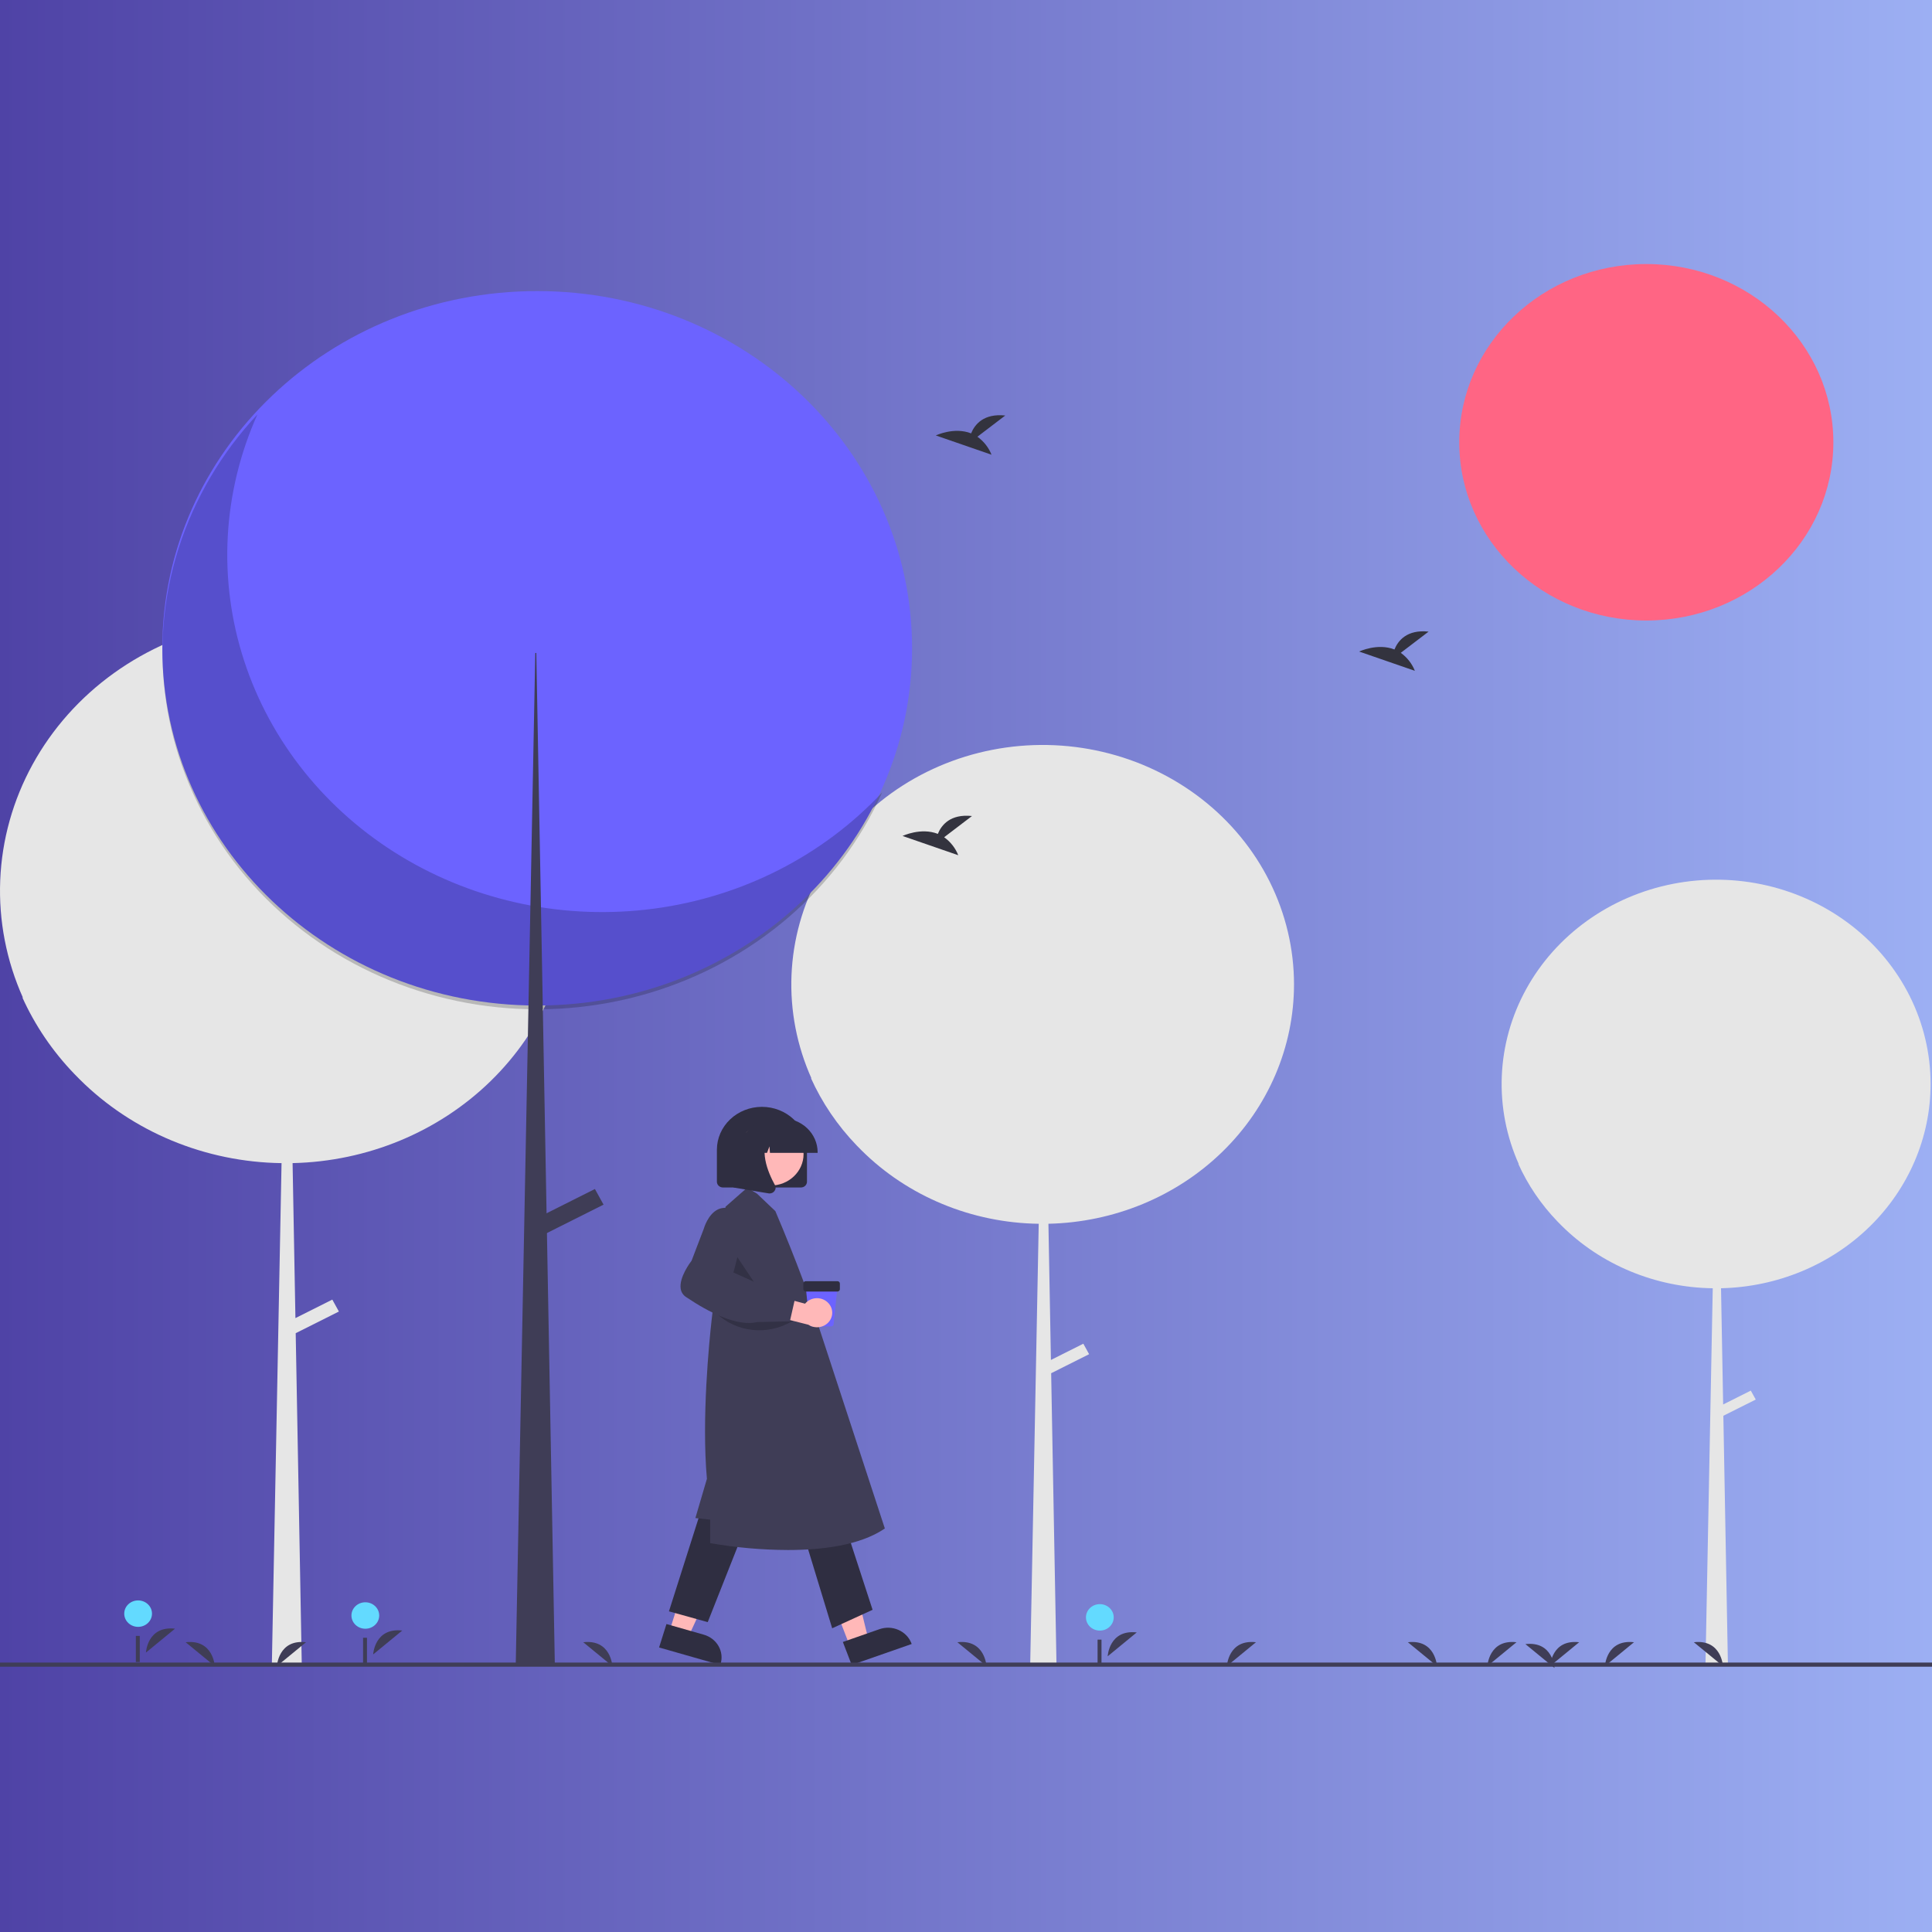
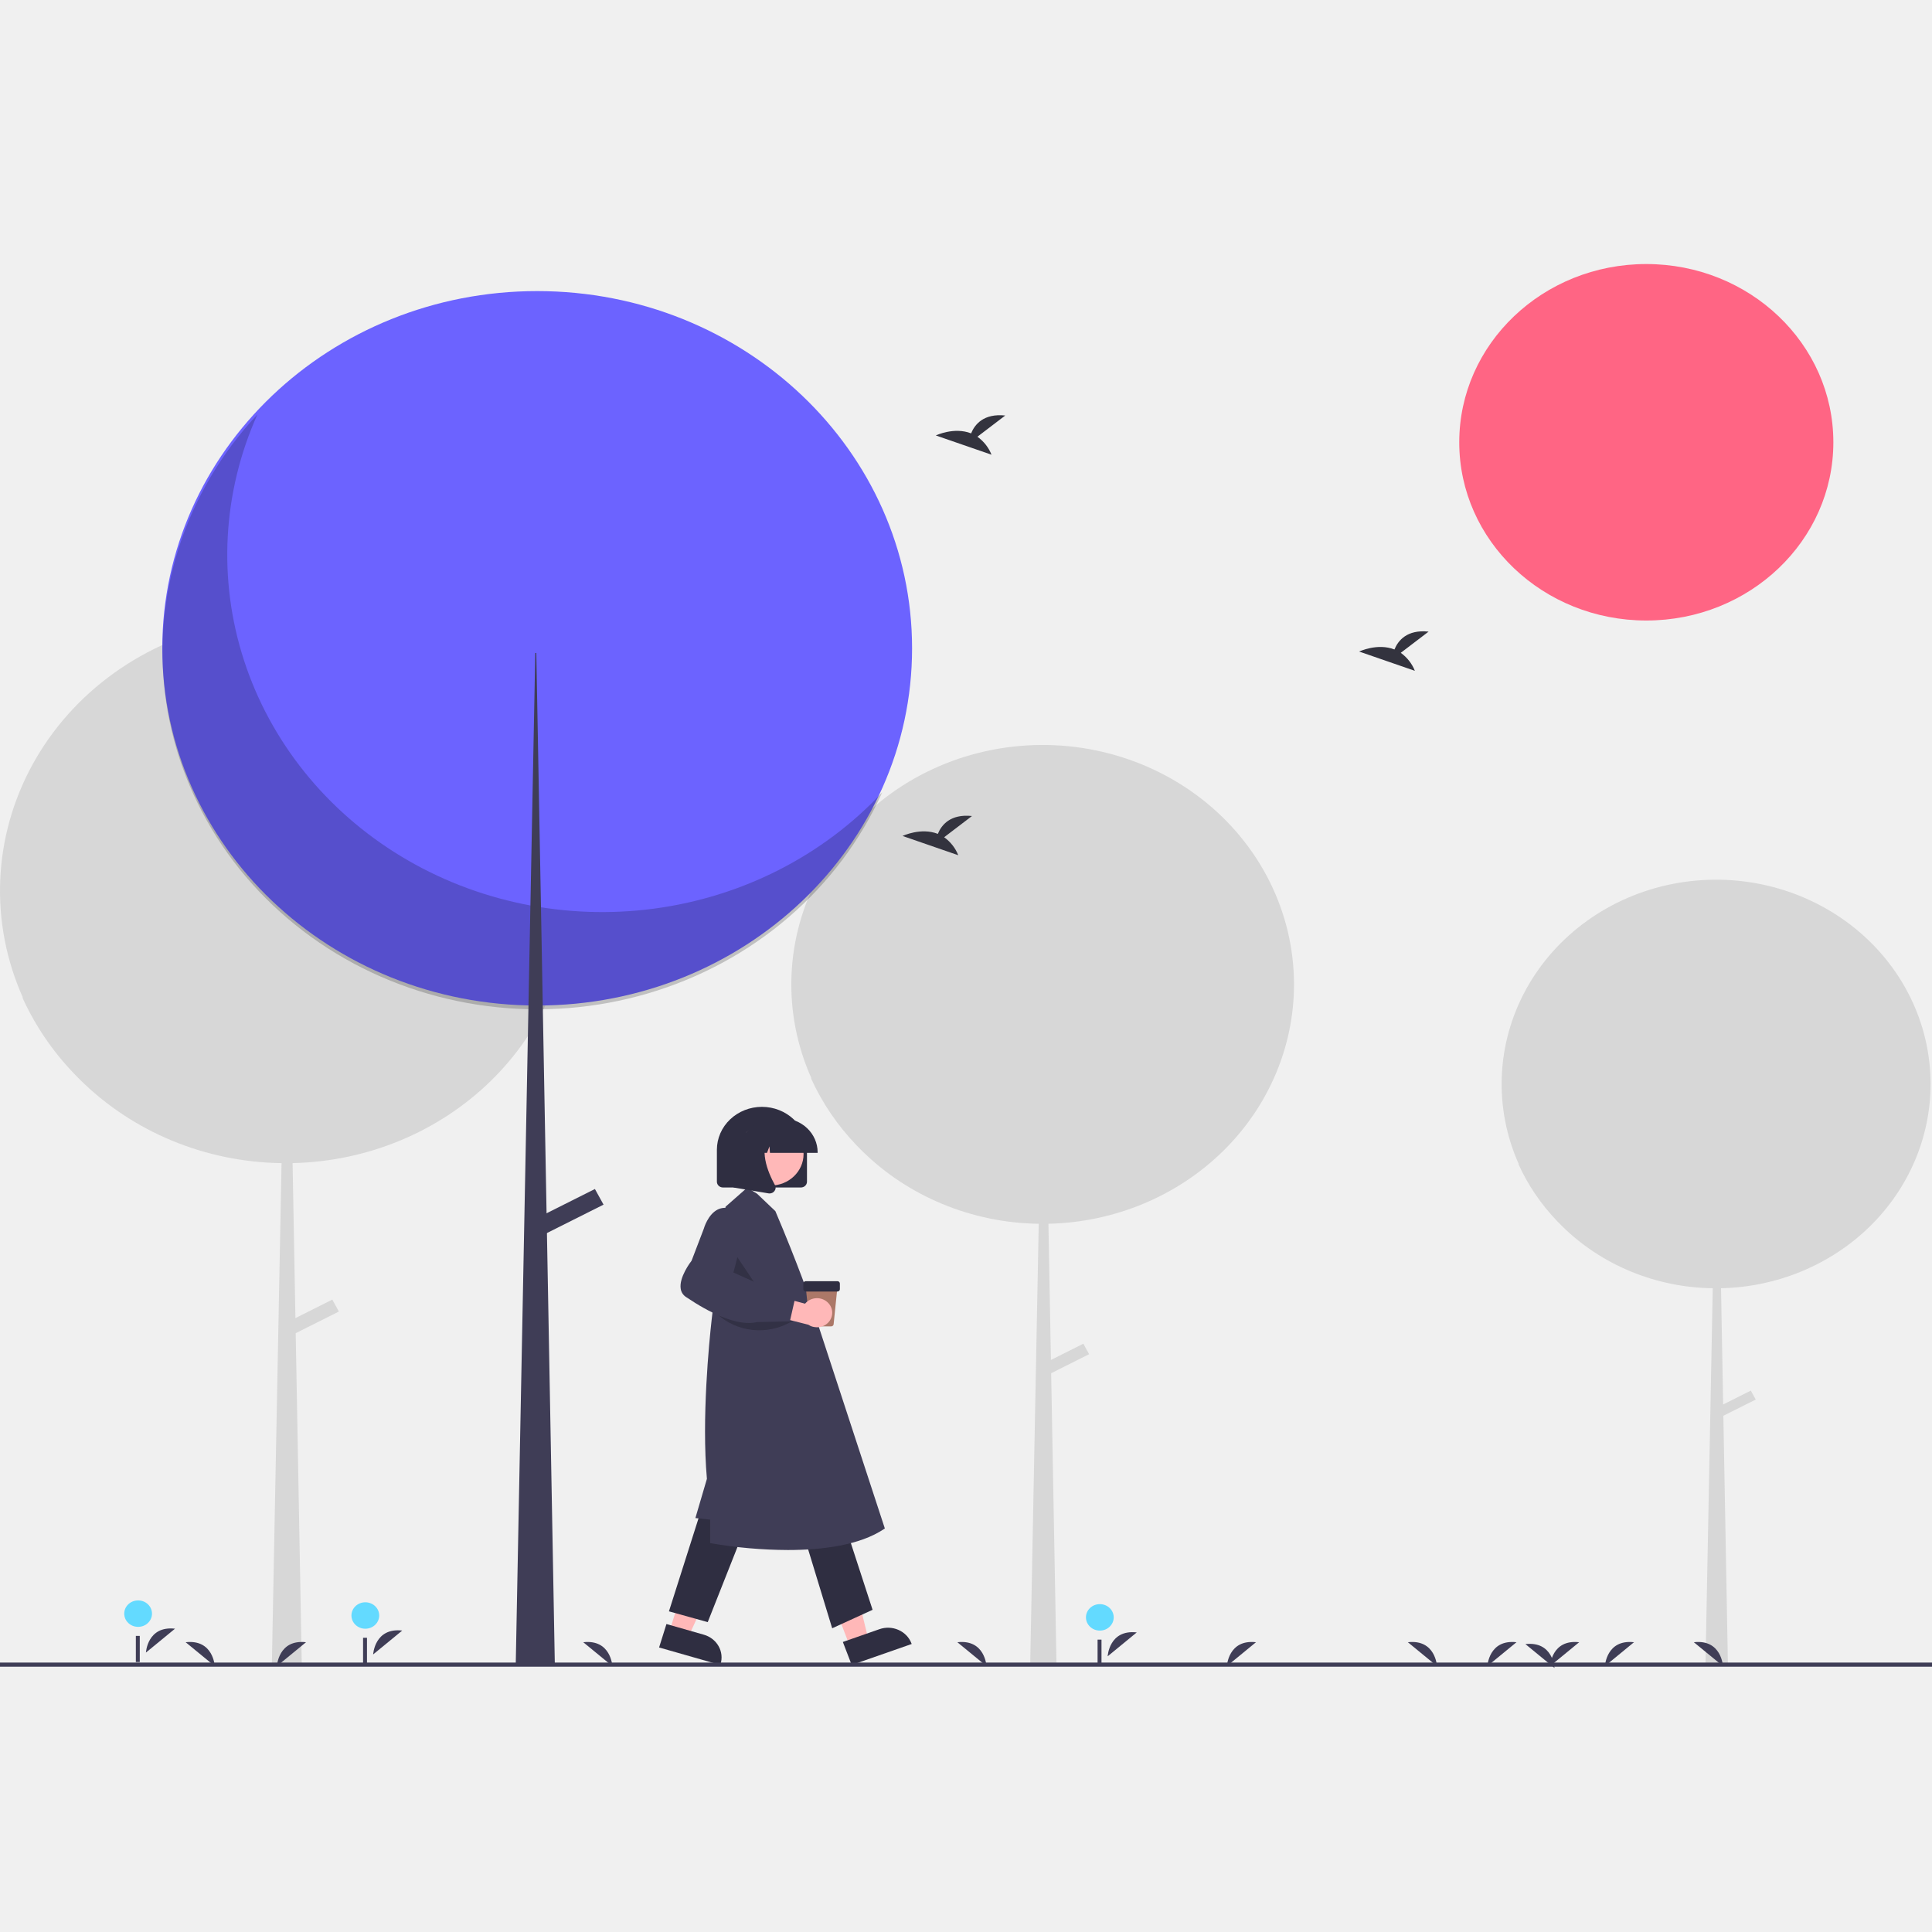
<svg xmlns="http://www.w3.org/2000/svg" width="1500" height="1500" viewBox="0 0 1500 1500" fill="none">
  <g id="Frame 1">
-     <rect width="1500" height="1500" fill="url(#paint0_linear)" />
    <g id="undraw_Walking_outside_re_56xo 1" clip-path="url(#clip0)">
      <path id="Vector" d="M519.752 1266.56L534.488 1270.76L558.527 1218.6L536.777 1212.39L519.752 1266.56Z" fill="#FFB8B8" />
      <path id="Vector_2" d="M517.433 1260.9L546.456 1269.18L546.457 1269.18C551.362 1270.58 555.483 1273.78 557.912 1278.08C560.342 1282.37 560.881 1287.41 559.412 1292.08L559.232 1292.66L511.714 1279.09L517.433 1260.9Z" fill="#2F2E41" />
      <path id="Vector_3" d="M659.801 1278.03L674.245 1272.98L660.693 1217.5L639.375 1224.94L659.801 1278.03Z" fill="#FFB8B8" />
      <path id="Vector_4" d="M654.388 1274.82L682.833 1264.88L682.834 1264.88C687.642 1263.2 692.953 1263.41 697.599 1265.47C702.244 1267.52 705.845 1271.24 707.607 1275.82L707.823 1276.39L661.251 1292.66L654.388 1274.82Z" fill="#2F2E41" />
      <path id="Vector_5" d="M544.461 1172.13L519.365 1251.04L549.48 1259.41L578.341 1186.48L544.461 1172.13Z" fill="#2F2E41" />
      <path id="Vector_6" d="M623.515 1190.06L646.103 1264.19L677.473 1249.85L654.887 1180.5L623.515 1190.06Z" fill="#2F2E41" />
      <path id="Vector_7" d="M611.76 1203.43C591.673 1203.35 571.632 1201.58 551.866 1198.17L551.363 1198.07V1179.84L539.893 1178.62L548.846 1148.16C544.673 1101.22 550.602 1041.78 552.521 1024.67C552.96 1020.66 553.249 1018.41 553.249 1018.41L563.315 936.888L580.156 922.075L587.807 926.819L601.999 940.342C618.496 979.026 631.586 1015.45 631.669 1017.79L686.992 1186.71L686.619 1186.96C667.409 1199.89 638.126 1203.43 611.76 1203.43Z" fill="#3F3D56" />
      <path id="Vector_8" opacity="0.2" d="M570.453 973.048L566.584 996.055L592.772 1006.35L570.453 973.048Z" fill="black" />
      <path id="Vector_9" d="M621.838 921.955H561.291C560.046 921.954 558.852 921.482 557.971 920.642C557.09 919.803 556.595 918.665 556.593 917.479V892.611C556.612 883.785 560.304 875.326 566.86 869.091C573.417 862.856 582.302 859.354 591.565 859.354C600.828 859.354 609.712 862.856 616.269 869.091C622.825 875.326 626.518 883.785 626.536 892.611V917.479C626.534 918.665 626.039 919.803 625.158 920.642C624.278 921.482 623.084 921.954 621.838 921.955Z" fill="#2F2E41" />
      <path id="Vector_10" d="M598.249 920.457C612.41 920.457 623.889 909.519 623.889 896.026C623.889 882.533 612.41 871.595 598.249 871.595C584.089 871.595 572.61 882.533 572.61 896.026C572.61 909.519 584.089 920.457 598.249 920.457Z" fill="#FFB8B8" />
      <path id="Vector_11" d="M634.809 895.098H597.786L597.406 890.033L595.508 895.098H589.807L589.055 885.06L585.293 895.098H574.262V894.601C574.27 887.612 577.187 880.912 582.373 875.97C587.56 871.029 594.591 868.249 601.926 868.241H607.145C614.48 868.249 621.511 871.028 626.697 875.97C631.884 880.912 634.801 887.612 634.809 894.601V895.098Z" fill="#2F2E41" />
      <path id="Vector_12" d="M597.483 926.597C597.204 926.597 596.926 926.573 596.652 926.527L569.542 921.969V879.277H599.385L598.646 880.098C588.366 891.521 596.111 910.044 601.642 920.069C602.05 920.803 602.231 921.632 602.166 922.461C602.101 923.289 601.792 924.083 601.274 924.751C600.84 925.323 600.271 925.788 599.612 926.109C598.953 926.43 598.223 926.597 597.483 926.597Z" fill="#2F2E41" />
      <path id="Vector_13" opacity="0.2" d="M553.872 1017.29C560.696 1024.82 569.952 1029.97 580.185 1031.94C590.419 1033.91 601.049 1032.59 610.406 1028.18L615.987 1025.54L553.872 1017.29Z" fill="black" />
      <g id="arm">
-         <path id="Vector_14" d="M645.318 1029.79H630.458C629.982 1029.79 629.521 1029.62 629.168 1029.32C628.815 1029.01 628.594 1028.59 628.55 1028.14L625.575 999.087H650.202L647.227 1028.14C647.182 1028.59 646.962 1029.01 646.609 1029.32C646.256 1029.62 645.795 1029.79 645.318 1029.79Z" fill="#6C63FF" />
+         <path id="Vector_14" d="M645.318 1029.79H630.458C629.982 1029.79 629.521 1029.62 629.168 1029.32C628.815 1029.01 628.594 1028.59 628.55 1028.14L625.575 999.087H650.202L647.227 1028.14C647.182 1028.59 646.962 1029.01 646.609 1029.32C646.256 1029.62 645.795 1029.79 645.318 1029.79Z" fill="#AC7868" />
        <path id="Vector_15" d="M650.162 1002.74H625.614C625.106 1002.74 624.618 1002.55 624.259 1002.21C623.899 1001.86 623.697 1001.4 623.697 1000.91V996.529C623.697 996.045 623.899 995.58 624.259 995.238C624.618 994.895 625.106 994.702 625.614 994.702H650.162C650.671 994.702 651.158 994.895 651.518 995.238C651.877 995.58 652.08 996.045 652.08 996.529V1000.91C652.08 1001.4 651.877 1001.86 651.518 1002.21C651.158 1002.55 650.671 1002.74 650.162 1002.74Z" fill="#2F2E41" />
        <path id="Vector_16" d="M643.092 1011.66C641.948 1010.44 640.537 1009.47 638.957 1008.82C637.377 1008.17 635.667 1007.86 633.948 1007.91C632.228 1007.96 630.541 1008.37 629.005 1009.11C627.469 1009.85 626.122 1010.9 625.058 1012.18L599.17 1005.26L590.917 1019.22L627.619 1028.51C630.008 1030.07 632.915 1030.74 635.788 1030.4C638.662 1030.05 641.302 1028.71 643.209 1026.64C645.117 1024.56 646.158 1021.89 646.137 1019.13C646.115 1016.37 645.032 1013.71 643.092 1011.66Z" fill="#FFB8B8" />
        <path id="Vector_17" d="M581.315 1027.16C569.007 1027.16 552.353 1020.29 532.584 1006.97C531.482 1006.24 530.551 1005.3 529.849 1004.21C529.147 1003.13 528.69 1001.91 528.507 1000.65C527.049 991.842 536.06 979.942 536.944 978.801L546.417 954.013C546.526 953.61 549.579 942.885 557.243 939.069C558.857 938.281 560.63 937.834 562.442 937.761C564.254 937.687 566.061 937.988 567.74 938.643C582.338 943.708 570.939 982.822 569.374 987.952L588.715 996.626L600.998 1004.09L617.818 1005.76L613.251 1025.9L587.706 1026.45C585.615 1026.94 583.468 1027.18 581.315 1027.16Z" fill="#3F3D56" />
      </g>
-       <path id="Vector_18" d="M1498.9 841.566C1498.89 818.032 1493.38 794.796 1482.78 773.541C1472.18 752.285 1456.75 733.543 1437.6 718.673C1418.46 703.802 1396.09 693.175 1372.1 687.562C1348.11 681.948 1323.12 681.489 1298.92 686.218C1274.73 690.946 1251.94 700.743 1232.21 714.9C1212.48 729.057 1196.3 747.218 1184.85 768.068C1173.4 788.919 1166.95 811.936 1165.99 835.451C1165.02 858.967 1169.56 882.393 1179.27 904.032C1179.11 903.86 1178.94 903.692 1178.78 903.518C1186.17 919.944 1196.43 935.063 1209.11 948.236C1209.14 948.276 1209.18 948.315 1209.22 948.354C1210.24 949.417 1211.27 950.474 1212.33 951.509C1227.54 966.632 1245.76 978.725 1265.92 987.084C1286.08 995.443 1307.79 999.903 1329.77 1000.2L1324.15 1291.42H1341.53L1338.01 1099.21L1363.16 1086.6L1359.32 1079.66L1337.85 1090.43L1336.2 1000.19C1379.69 999.239 1421.06 982.11 1451.47 952.466C1481.88 922.822 1498.9 883.017 1498.9 841.566Z" fill="#E6E6E6" />
-       <path id="Vector_19" d="M1004.67 764.232C1004.65 736.652 998.196 709.421 985.772 684.511C973.347 659.602 955.263 637.638 932.829 620.211C910.396 602.784 884.175 590.33 856.066 583.751C827.957 577.173 798.665 576.635 770.311 582.176C741.957 587.717 715.251 599.199 692.13 615.79C669.008 632.38 650.049 653.664 636.626 678.098C623.203 702.533 615.653 729.507 614.522 757.065C613.391 784.624 618.708 812.077 630.088 837.436C629.897 837.234 629.7 837.037 629.51 836.834C638.178 856.084 650.194 873.801 665.052 889.239C665.096 889.286 665.142 889.331 665.186 889.378C666.385 890.623 667.591 891.861 668.824 893.075C686.657 910.798 708.008 924.969 731.636 934.765C755.264 944.561 780.698 949.788 806.463 950.141L799.869 1291.42H820.242L816.118 1066.17L845.588 1051.39L841.092 1043.25L815.93 1055.87L813.994 950.123C864.961 949.01 913.447 928.936 949.08 894.196C984.714 859.456 1004.66 812.808 1004.67 764.232Z" fill="#E6E6E6" />
-       <path id="Vector_20" d="M444.145 691.49C444.127 660.105 436.783 629.117 422.644 600.77C408.505 572.424 387.926 547.429 362.397 527.598C336.868 507.766 307.029 493.594 275.042 486.108C243.054 478.621 209.72 478.009 177.454 484.315C145.188 490.621 114.797 503.687 88.485 522.567C62.173 541.446 40.598 565.666 25.323 593.473C10.049 621.279 1.456 651.974 0.17 683.335C-1.117 714.697 4.933 745.938 17.883 774.795C17.666 774.565 17.442 774.342 17.225 774.111C27.089 796.016 40.763 816.179 57.671 833.747C57.722 833.8 57.774 833.851 57.824 833.904C59.188 835.321 60.561 836.73 61.964 838.111C82.258 858.28 106.554 874.406 133.442 885.554C160.33 896.702 189.275 902.65 218.595 903.051L211.091 1291.42H234.274L229.582 1035.09L263.118 1018.27L258.002 1009.01L229.368 1023.37L227.165 903.032C285.164 901.765 340.34 878.921 380.89 839.388C421.44 799.854 444.144 746.77 444.145 691.49Z" fill="#E6E6E6" />
+       <g id="trees">
+         <path id="Vector_18" d="M1498.9 841.566C1498.89 818.032 1493.38 794.796 1482.78 773.541C1472.18 752.285 1456.75 733.543 1437.6 718.673C1418.46 703.802 1396.09 693.175 1372.1 687.562C1348.11 681.948 1323.12 681.489 1298.92 686.218C1274.73 690.946 1251.94 700.743 1232.21 714.9C1212.48 729.057 1196.3 747.218 1184.85 768.068C1173.4 788.919 1166.95 811.936 1165.99 835.451C1165.02 858.967 1169.56 882.393 1179.27 904.032C1179.11 903.86 1178.94 903.692 1178.78 903.518C1186.17 919.944 1196.43 935.063 1209.11 948.236C1209.14 948.276 1209.18 948.315 1209.22 948.354C1210.24 949.417 1211.27 950.474 1212.33 951.509C1227.54 966.632 1245.76 978.725 1265.92 987.084C1286.08 995.443 1307.79 999.903 1329.77 1000.2L1324.15 1291.42H1341.53L1338.01 1099.21L1363.16 1086.6L1359.32 1079.66L1337.85 1090.43L1336.2 1000.19C1379.69 999.239 1421.06 982.11 1451.47 952.466C1481.88 922.822 1498.9 883.017 1498.9 841.566Z" fill="#D7D7D7" />
+         <path id="Vector_19" d="M1004.67 764.232C1004.65 736.652 998.196 709.421 985.772 684.511C973.347 659.602 955.263 637.638 932.829 620.211C910.396 602.784 884.175 590.33 856.066 583.751C827.957 577.173 798.665 576.635 770.311 582.176C741.957 587.717 715.251 599.199 692.13 615.79C669.008 632.38 650.049 653.664 636.626 678.098C623.203 702.533 615.653 729.507 614.522 757.065C613.391 784.624 618.708 812.077 630.088 837.436C629.897 837.234 629.7 837.037 629.51 836.834C638.178 856.084 650.194 873.801 665.052 889.239C665.096 889.286 665.142 889.331 665.186 889.378C666.385 890.623 667.591 891.861 668.824 893.075C686.657 910.798 708.008 924.969 731.636 934.765C755.264 944.561 780.698 949.788 806.463 950.141L799.869 1291.42H820.242L816.118 1066.17L845.588 1051.39L841.092 1043.25L815.93 1055.87L813.994 950.123C864.961 949.01 913.447 928.936 949.08 894.196C984.714 859.456 1004.66 812.808 1004.67 764.232Z" fill="#D7D7D7" />
+         <path id="Vector_20" d="M444.145 691.49C444.127 660.105 436.783 629.117 422.644 600.77C408.505 572.424 387.926 547.429 362.397 527.598C336.868 507.766 307.029 493.594 275.042 486.108C243.054 478.621 209.72 478.009 177.454 484.315C145.188 490.621 114.797 503.687 88.485 522.567C62.173 541.446 40.598 565.666 25.323 593.473C10.049 621.279 1.456 651.974 0.17 683.335C-1.117 714.697 4.933 745.938 17.883 774.795C17.666 774.565 17.442 774.342 17.225 774.111C27.089 796.016 40.763 816.179 57.671 833.747C57.722 833.8 57.774 833.851 57.824 833.904C59.188 835.321 60.561 836.73 61.964 838.111C82.258 858.28 106.554 874.406 133.442 885.554C160.33 896.702 189.275 902.65 218.595 903.051L211.091 1291.42H234.274L229.582 1035.09L263.118 1018.27L258.002 1009.01L229.368 1023.37L227.165 903.032C285.164 901.765 340.34 878.921 380.89 839.388C421.44 799.854 444.144 746.77 444.145 691.49Z" fill="#D7D7D7" />
+       </g>
      <path id="sun" d="M1278.18 481.765C1358.39 481.765 1423.41 419.809 1423.41 343.382C1423.41 266.956 1358.39 205 1278.18 205C1197.98 205 1132.96 266.956 1132.96 343.382C1132.96 419.809 1197.98 481.765 1278.18 481.765Z" fill="#FF6584" />
      <path id="blue-tree" d="M417.067 780.689C577.819 780.689 708.134 656.518 708.134 503.345C708.134 350.171 577.819 226 417.067 226C256.315 226 126 350.171 126 503.345C126 656.518 256.315 780.689 417.067 780.689Z" fill="#6C63FF" />
      <path id="Vector_21" opacity="0.2" d="M199.881 321.734C172.731 382.248 169.048 449.99 189.49 512.854C209.932 575.718 253.167 629.608 311.469 664.893C369.771 700.179 439.342 714.561 507.748 705.47C576.155 696.379 638.94 664.407 684.885 615.267C668.299 652.239 643.476 685.333 612.136 712.256C580.795 739.18 543.686 759.289 503.38 771.19C463.073 783.091 420.533 786.5 378.707 781.18C336.881 775.86 296.768 761.94 261.149 740.382C225.53 718.824 195.255 690.146 172.422 656.332C149.589 622.519 134.745 584.38 128.917 544.558C123.089 504.735 126.417 464.181 138.67 425.706C150.924 387.231 171.81 351.754 199.881 321.734Z" fill="black" />
      <path id="Vector_22" d="M415.595 506.978H416.395L430.789 1293.3H400.402L415.595 506.978Z" fill="#3F3D56" />
      <path id="Vector_23" d="M461.888 923.145L413.773 947.282L420.479 959.418L468.593 935.281L461.888 923.145Z" fill="#3F3D56" />
      <path id="Vector_24" d="M859.992 1285.94C859.992 1285.94 861.042 1264.97 882.57 1267.41L859.992 1285.94Z" fill="#3F3D56" />
      <path id="Vector_25" d="M855.197 1273.01H852.156V1293.3H855.197V1273.01Z" fill="#3F3D56" />
      <path id="Vector_26" d="M113.316 1283.04C113.316 1283.04 114.366 1262.08 135.894 1264.51L113.316 1283.04Z" fill="#3F3D56" />
      <path id="Vector_27" d="M108.521 1270.11H105.48V1290.4H108.521V1270.11Z" fill="#3F3D56" />
      <path id="Vector_28" d="M289.72 1284.49C289.72 1284.49 290.77 1263.52 312.298 1265.96L289.72 1284.49Z" fill="#3F3D56" />
      <g id="flowers">
        <path id="Vector_29" d="M853.909 1265.99C859.86 1265.99 864.684 1261.39 864.684 1255.72C864.684 1250.05 859.86 1245.45 853.909 1245.45C847.958 1245.45 843.134 1250.05 843.134 1255.72C843.134 1261.39 847.958 1265.99 853.909 1265.99Z" fill="#63DAFF" />
        <path id="Vector_30" d="M107.233 1263.09C113.183 1263.09 118.007 1258.49 118.007 1252.82C118.007 1247.15 113.183 1242.56 107.233 1242.56C101.282 1242.56 96.458 1247.15 96.458 1252.82C96.458 1258.49 101.282 1263.09 107.233 1263.09Z" fill="#63DAFF" />
        <path id="Vector_31" d="M283.637 1264.54C289.588 1264.54 294.412 1259.94 294.412 1254.27C294.412 1248.6 289.588 1244.01 283.637 1244.01C277.686 1244.01 272.862 1248.6 272.862 1254.27C272.862 1259.94 277.686 1264.54 283.637 1264.54Z" fill="#63DAFF" />
      </g>
      <path id="Vector_32" d="M284.925 1271.56H281.884V1291.85H284.925V1271.56Z" fill="#3F3D56" />
      <path id="bird2" d="M758.857 339.073L780.47 322.602C763.68 320.837 756.781 329.562 753.958 336.468C740.84 331.278 726.561 338.08 726.561 338.08L769.804 353.039C767.623 347.487 763.825 342.642 758.857 339.073Z" fill="#33333E" />
      <path id="bird3" d="M1087.55 506.855L1109.16 490.384C1092.37 488.619 1085.47 497.344 1082.65 504.25C1069.53 499.06 1055.25 505.862 1055.25 505.862L1098.49 520.821C1096.31 515.268 1092.51 510.424 1087.55 506.855Z" fill="#33333E" />
      <path id="bird1" d="M733.031 650.029L754.644 633.558C737.854 631.793 730.955 640.518 728.132 647.424C715.015 642.234 700.735 649.036 700.735 649.036L743.979 663.994C741.797 658.442 738 653.598 733.031 650.029Z" fill="#33333E" />
      <g id="grass">
        <path id="Vector_33" d="M1154.82 1293.55C1154.82 1293.55 1155.87 1272.58 1177.4 1275.02L1154.82 1293.55Z" fill="#3F3D56" />
        <path id="Vector_34" d="M952.567 1293.55C952.567 1293.55 953.617 1272.58 975.145 1275.02L952.567 1293.55Z" fill="#3F3D56" />
        <path id="Vector_35" d="M215.015 1293.55C215.015 1293.55 216.065 1272.58 237.593 1275.02L215.015 1293.55Z" fill="#3F3D56" />
        <path id="Vector_36" d="M1246.07 1293.55C1246.07 1293.55 1247.12 1272.58 1268.64 1275.02L1246.07 1293.55Z" fill="#3F3D56" />
        <path id="Vector_37" d="M1203.49 1293.55C1203.49 1293.55 1204.54 1272.58 1226.06 1275.02L1203.49 1293.55Z" fill="#3F3D56" />
        <path id="Vector_38" d="M1115.65 1293.55C1115.65 1293.55 1114.6 1272.58 1093.07 1275.02L1115.65 1293.55Z" fill="#3F3D56" />
        <path id="Vector_39" d="M765.884 1293.55C765.884 1293.55 764.833 1272.58 743.305 1275.02L765.884 1293.55Z" fill="#3F3D56" />
        <path id="Vector_40" d="M475.425 1293.55C475.425 1293.55 474.375 1272.58 452.847 1275.02L475.425 1293.55Z" fill="#3F3D56" />
        <path id="Vector_41" d="M166.718 1293.55C166.718 1293.55 165.668 1272.58 144.139 1275.02L166.718 1293.55Z" fill="#3F3D56" />
        <path id="Vector_42" d="M1337.68 1293.55C1337.68 1293.55 1336.63 1272.58 1315.1 1275.02L1337.68 1293.55Z" fill="#3F3D56" />
        <path id="Vector_43" d="M1206.89 1295C1206.89 1295 1205.84 1274.03 1184.32 1276.47L1206.89 1295Z" fill="#3F3D56" />
      </g>
      <path id="Vector_44" d="M1500 1290.81H0V1294.03H1500V1290.81Z" fill="#3F3D56" />
    </g>
  </g>
  <defs>
-     <linearGradient id="paint0_linear" x1="1500" y1="660.5" x2="1.81796e-05" y2="660.5" gradientUnits="userSpaceOnUse">
-       <stop stop-color="#9CAFF3" />
-       <stop offset="1" stop-color="#4F43A6" />
-     </linearGradient>
    <clipPath id="clip0">
      <rect width="1500" height="1090" fill="white" transform="translate(0 205)" />
    </clipPath>
  </defs>
</svg>
